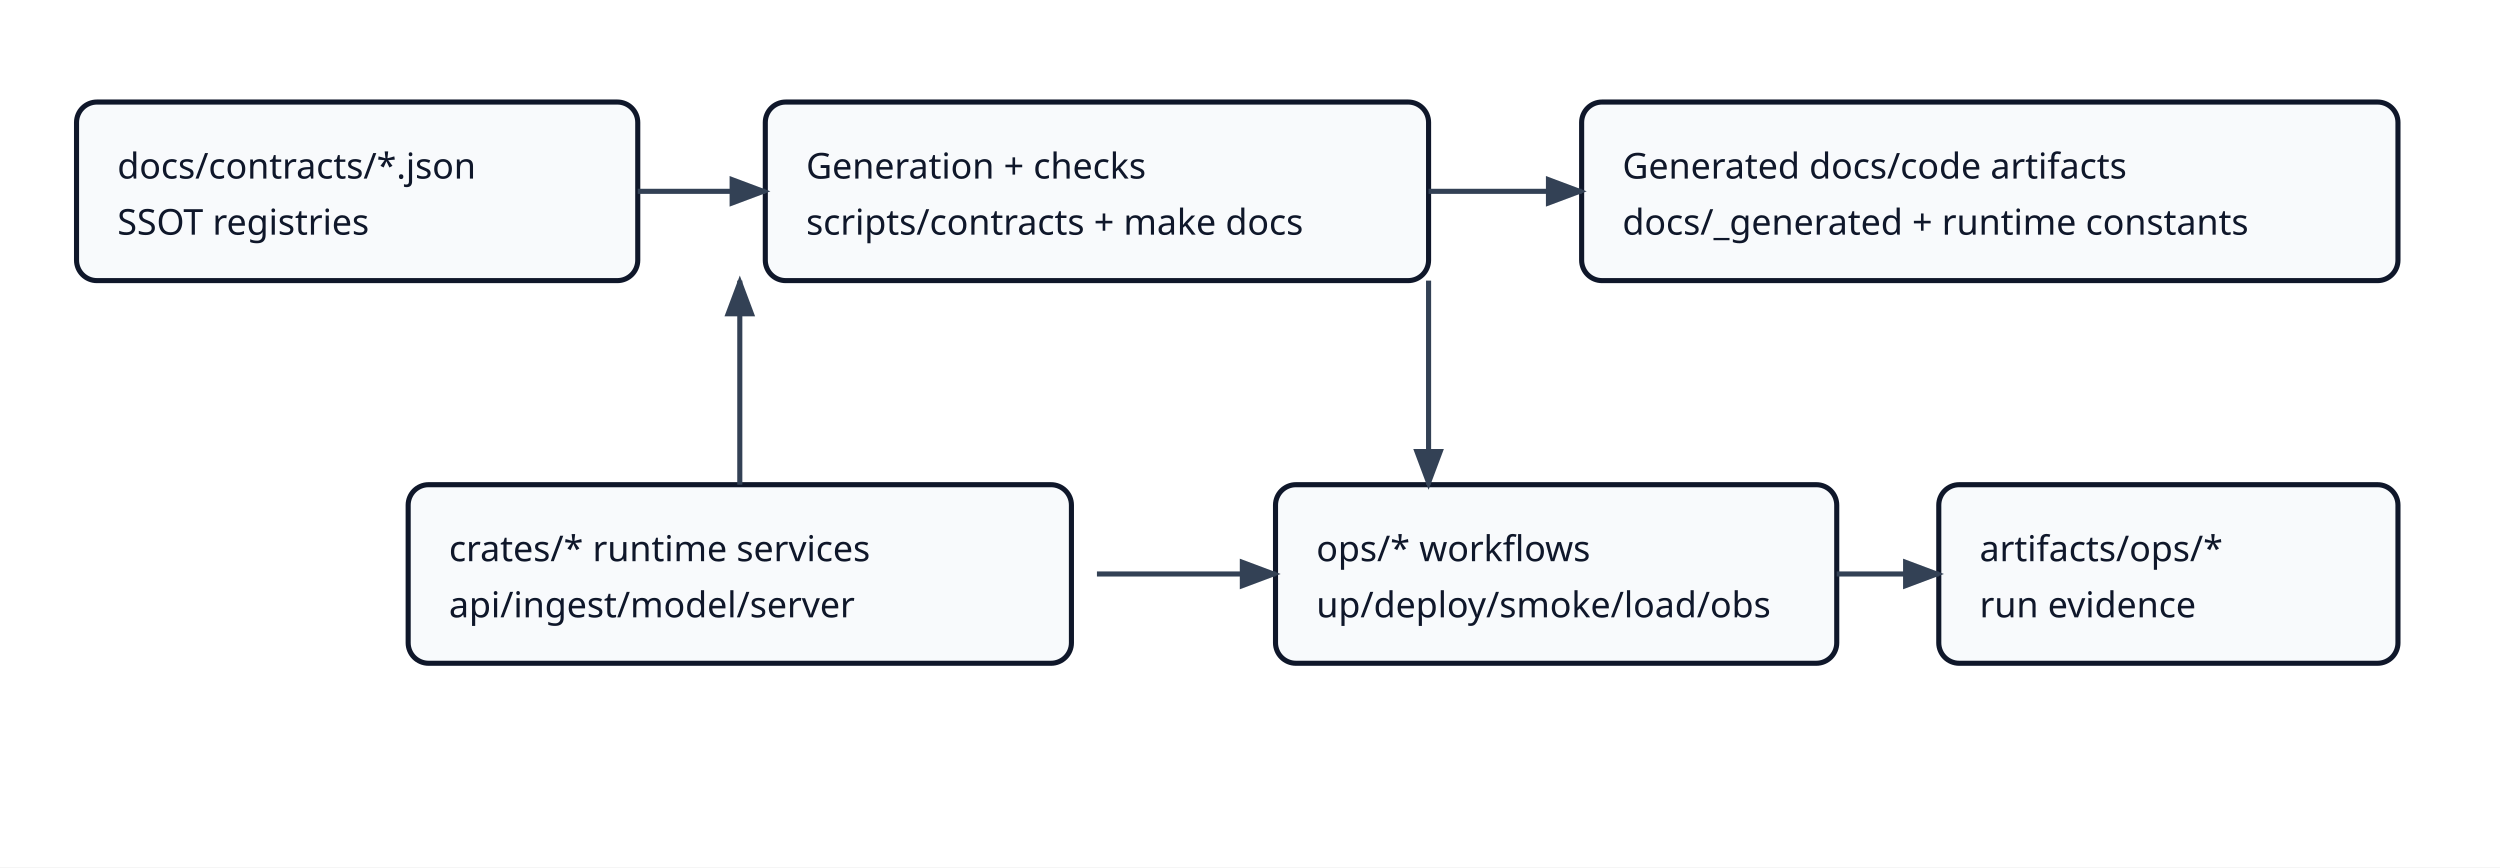
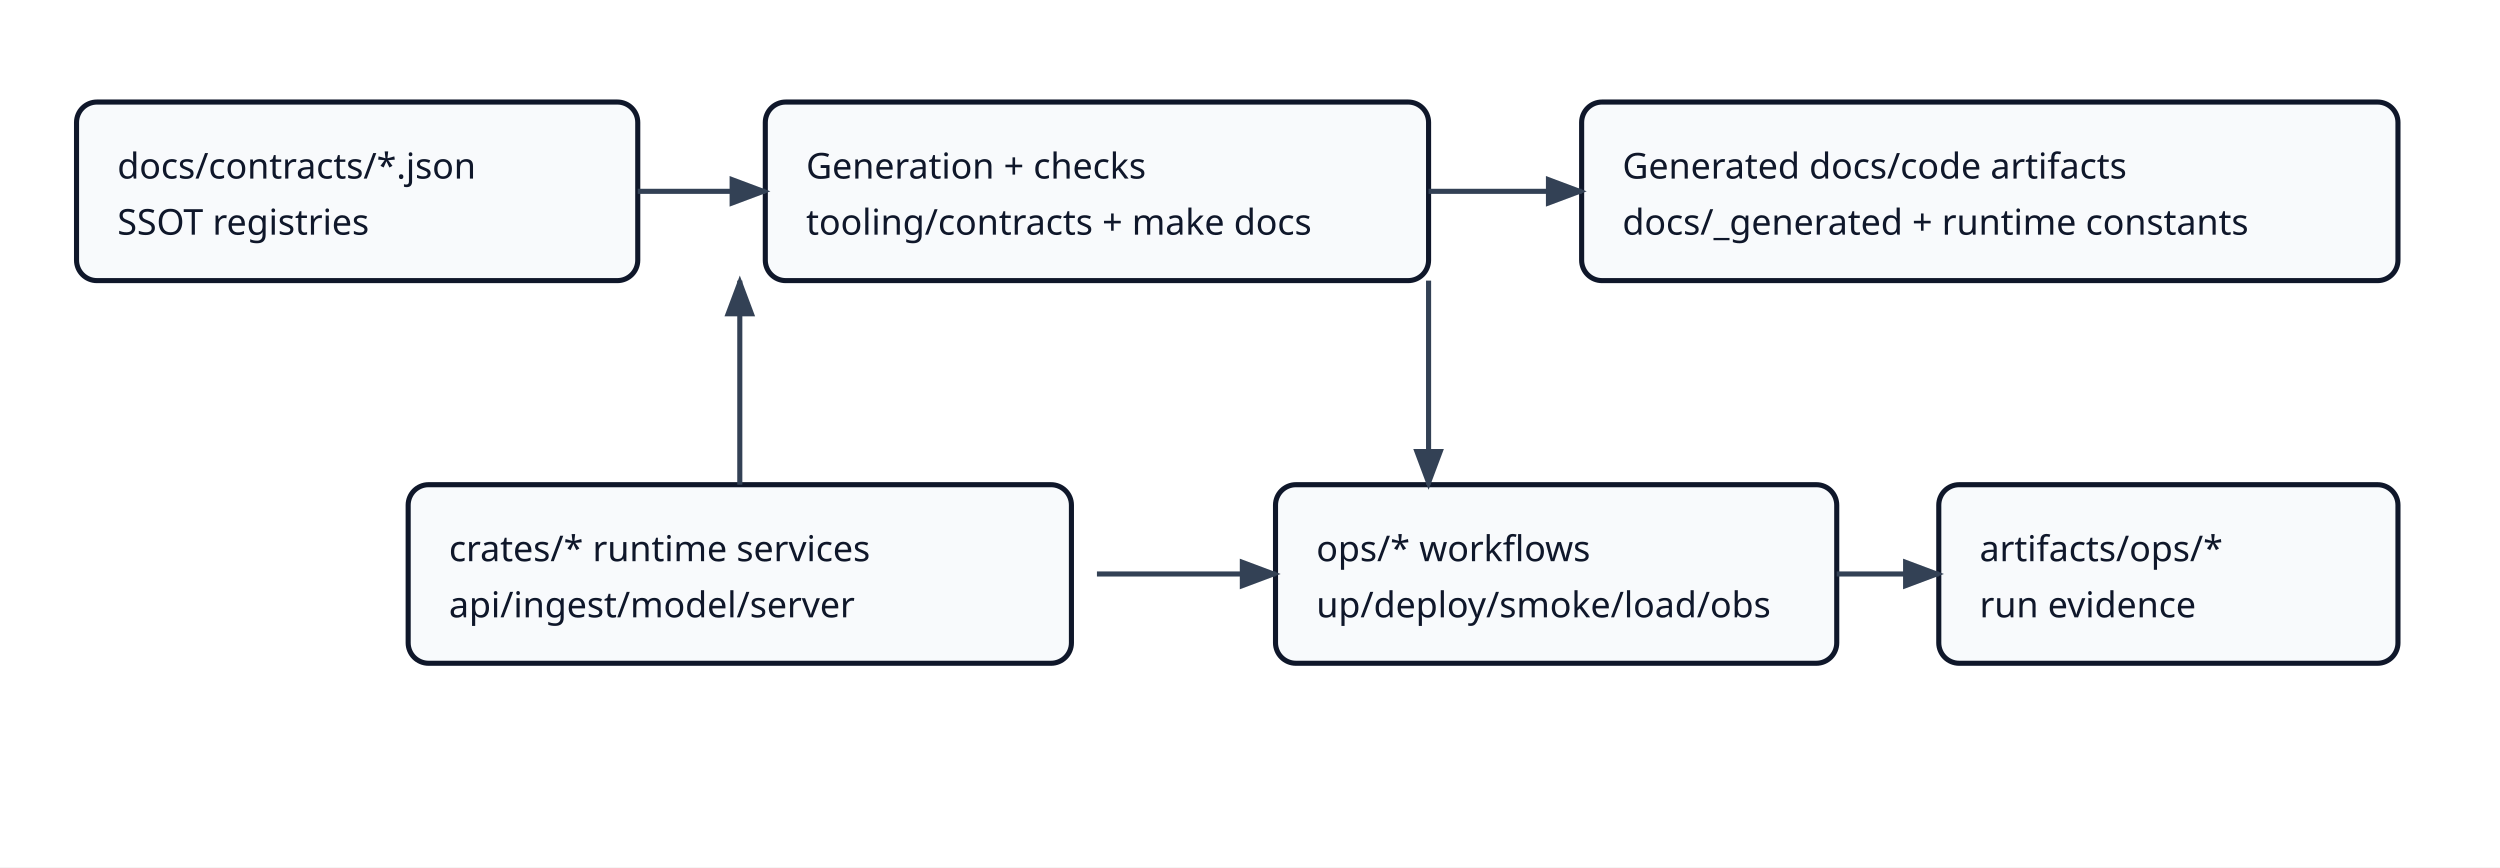
<svg xmlns="http://www.w3.org/2000/svg" width="980" height="340" viewBox="0 0 980 340">
  <rect width="980" height="340" fill="#ffffff" />
  <style>
    .box { fill:#f8fafc; stroke:#0f172a; stroke-width:2; rx:8; ry:8; }
    .txt { font: 14px sans-serif; fill:#0f172a; }
    .arr { stroke:#334155; stroke-width:2; marker-end:url(#arrow); fill:none; }
  </style>
  <defs>
    <marker id="arrow" markerWidth="10" markerHeight="10" refX="7" refY="3" orient="auto">
      <path d="M0,0 L0,6 L8,3 z" fill="#334155" />
    </marker>
  </defs>
  <rect class="box" x="30" y="40" width="220" height="70" />
  <text class="txt" x="46" y="70">docs/contracts/*.json</text>
  <text class="txt" x="46" y="92">SSOT registries</text>
  <rect class="box" x="300" y="40" width="260" height="70" />
  <text class="txt" x="316" y="70">Generation + checks</text>
-   <text class="txt" x="316" y="92">scripts/contracts + make docs</text>
+   <text class="txt" x="316" y="92">tooling/contracts + make docs</text>
  <rect class="box" x="620" y="40" width="320" height="70" />
  <text class="txt" x="636" y="70">Generated docs/code artifacts</text>
  <text class="txt" x="636" y="92">docs/_generated + runtime constants</text>
  <rect class="box" x="160" y="190" width="260" height="70" />
  <text class="txt" x="176" y="220">crates/* runtime services</text>
  <text class="txt" x="176" y="242">api/ingest/model/server</text>
  <rect class="box" x="500" y="190" width="220" height="70" />
  <text class="txt" x="516" y="220">ops/* workflows</text>
  <text class="txt" x="516" y="242">up/deploy/smoke/load/obs</text>
  <rect class="box" x="760" y="190" width="180" height="70" />
  <text class="txt" x="776" y="220">artifacts/ops/*</text>
  <text class="txt" x="776" y="242">run evidence</text>
  <path class="arr" d="M250 75 L300 75" />
  <path class="arr" d="M560 75 L620 75" />
  <path class="arr" d="M430 225 L500 225" />
  <path class="arr" d="M720 225 L760 225" />
  <path class="arr" d="M560 110 L560 190" />
  <path class="arr" d="M290 190 L290 110" />
</svg>
